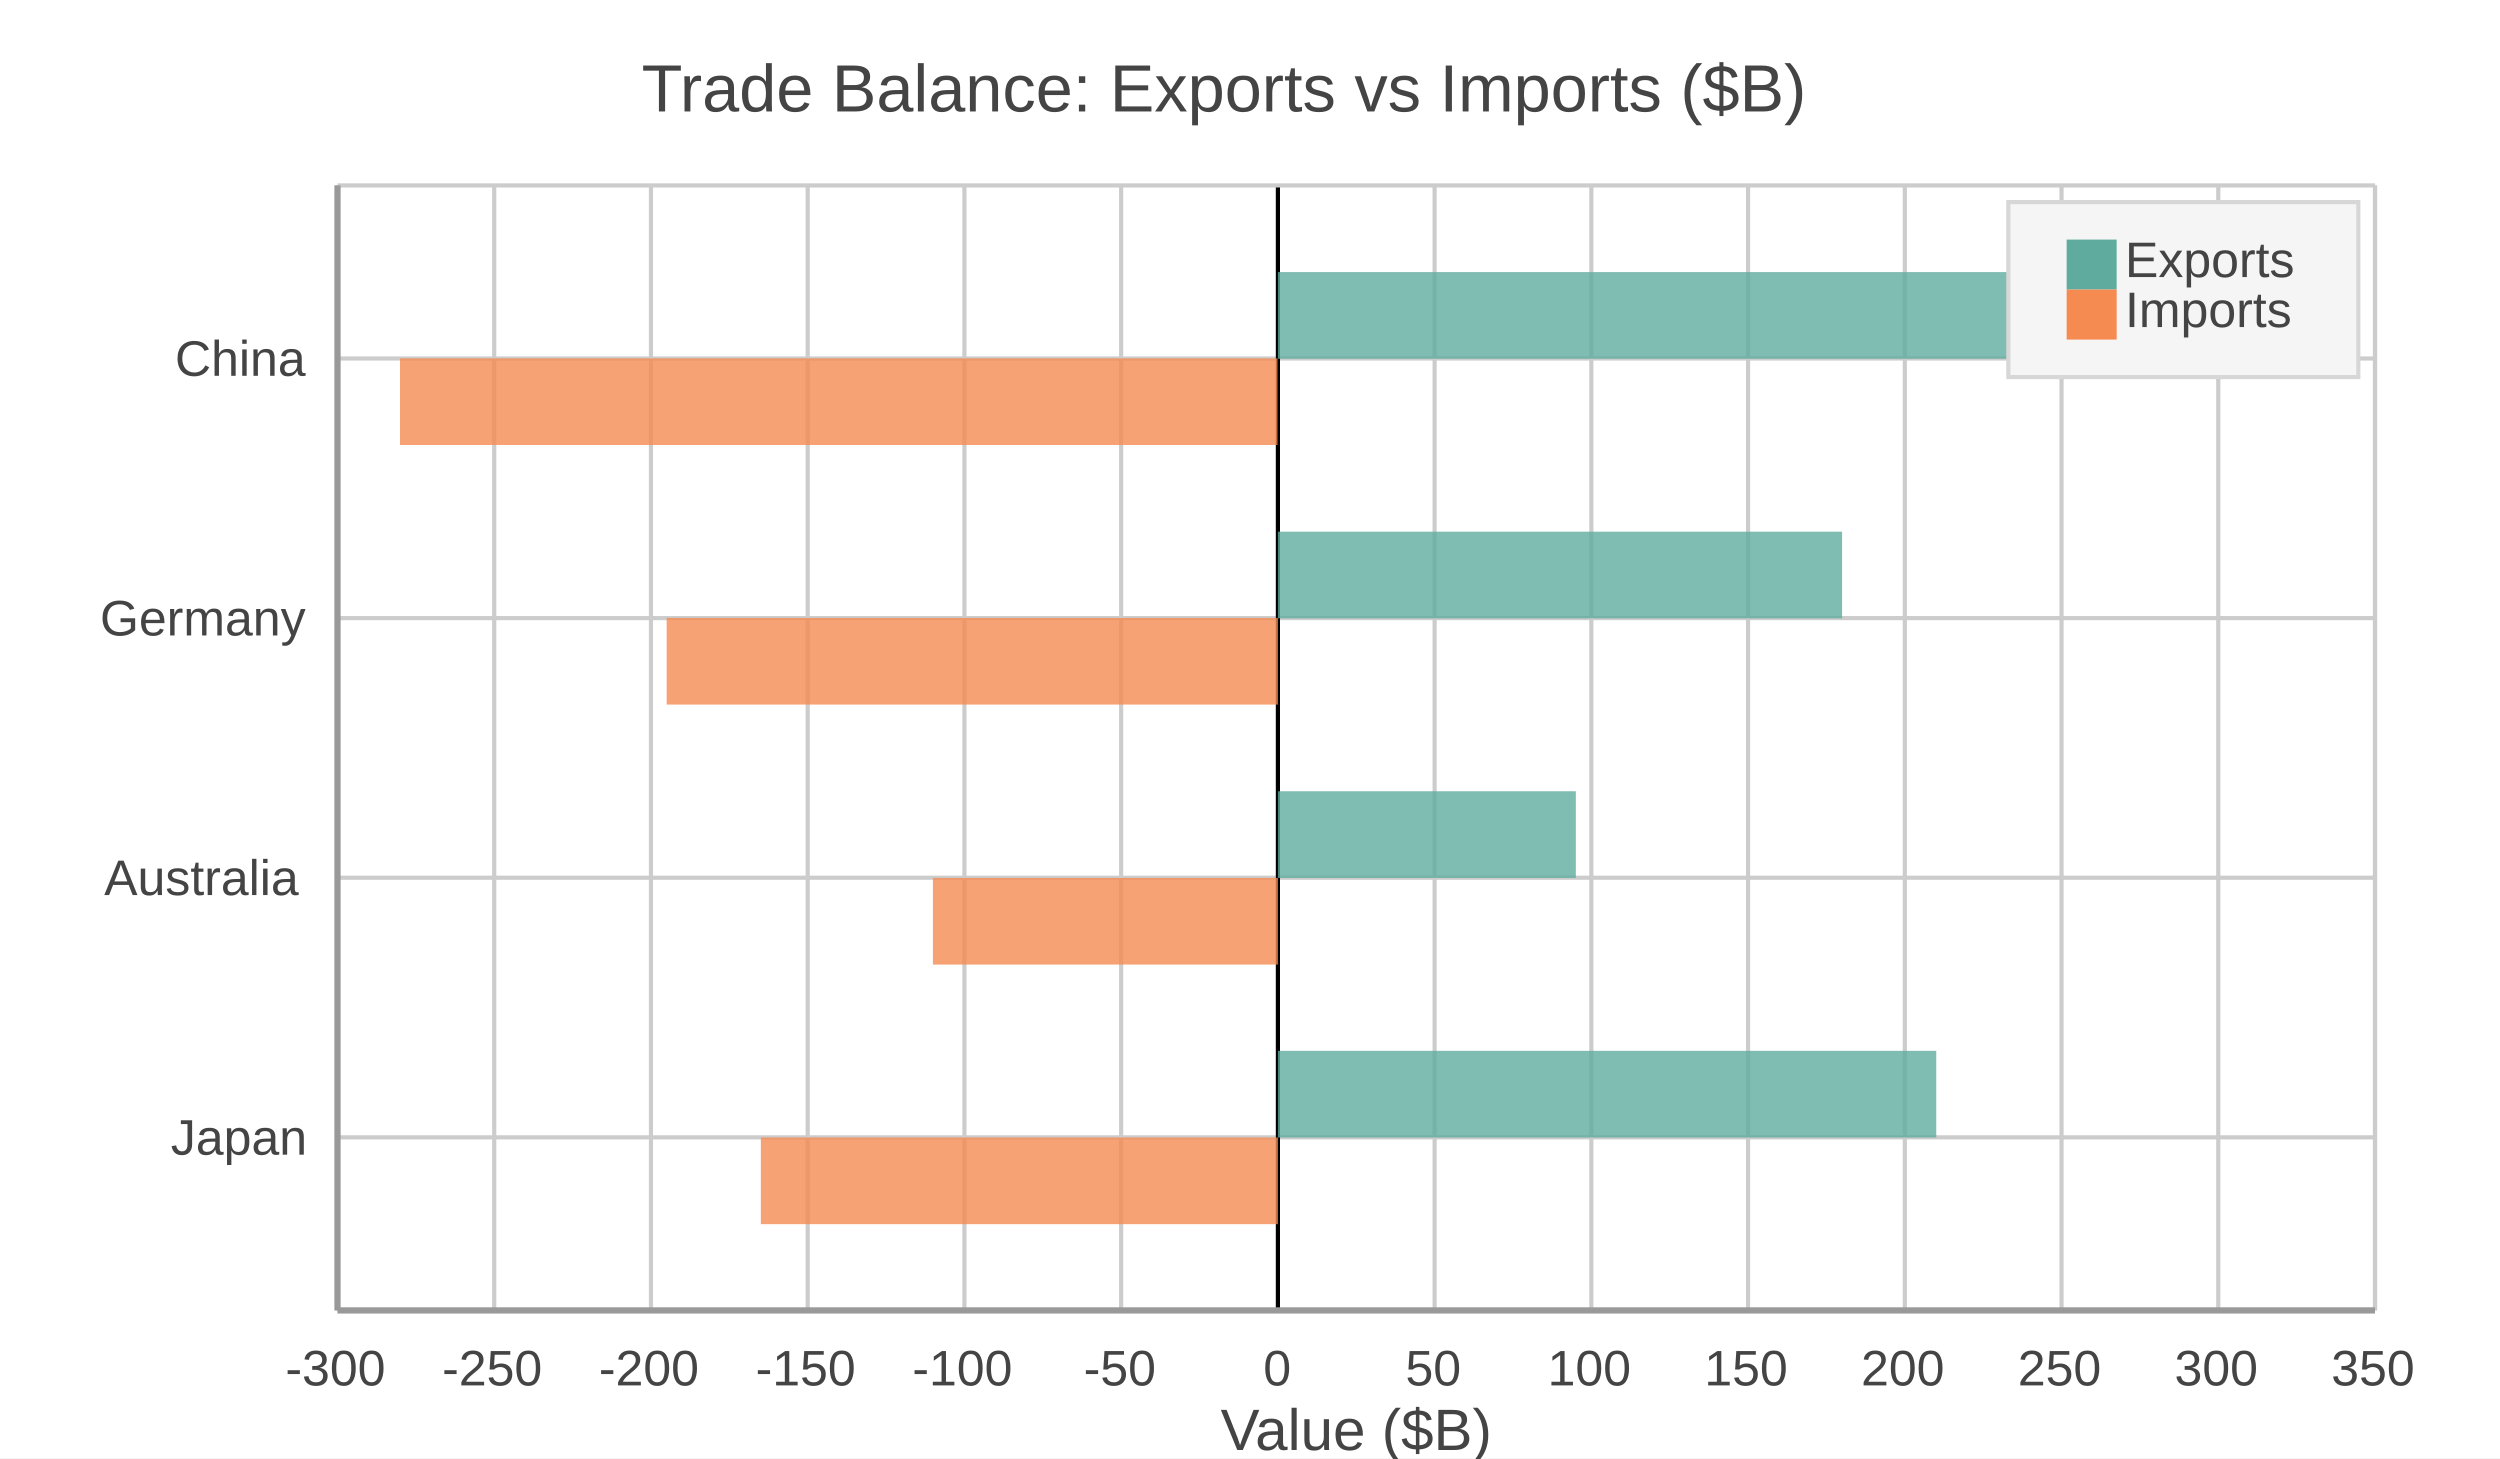
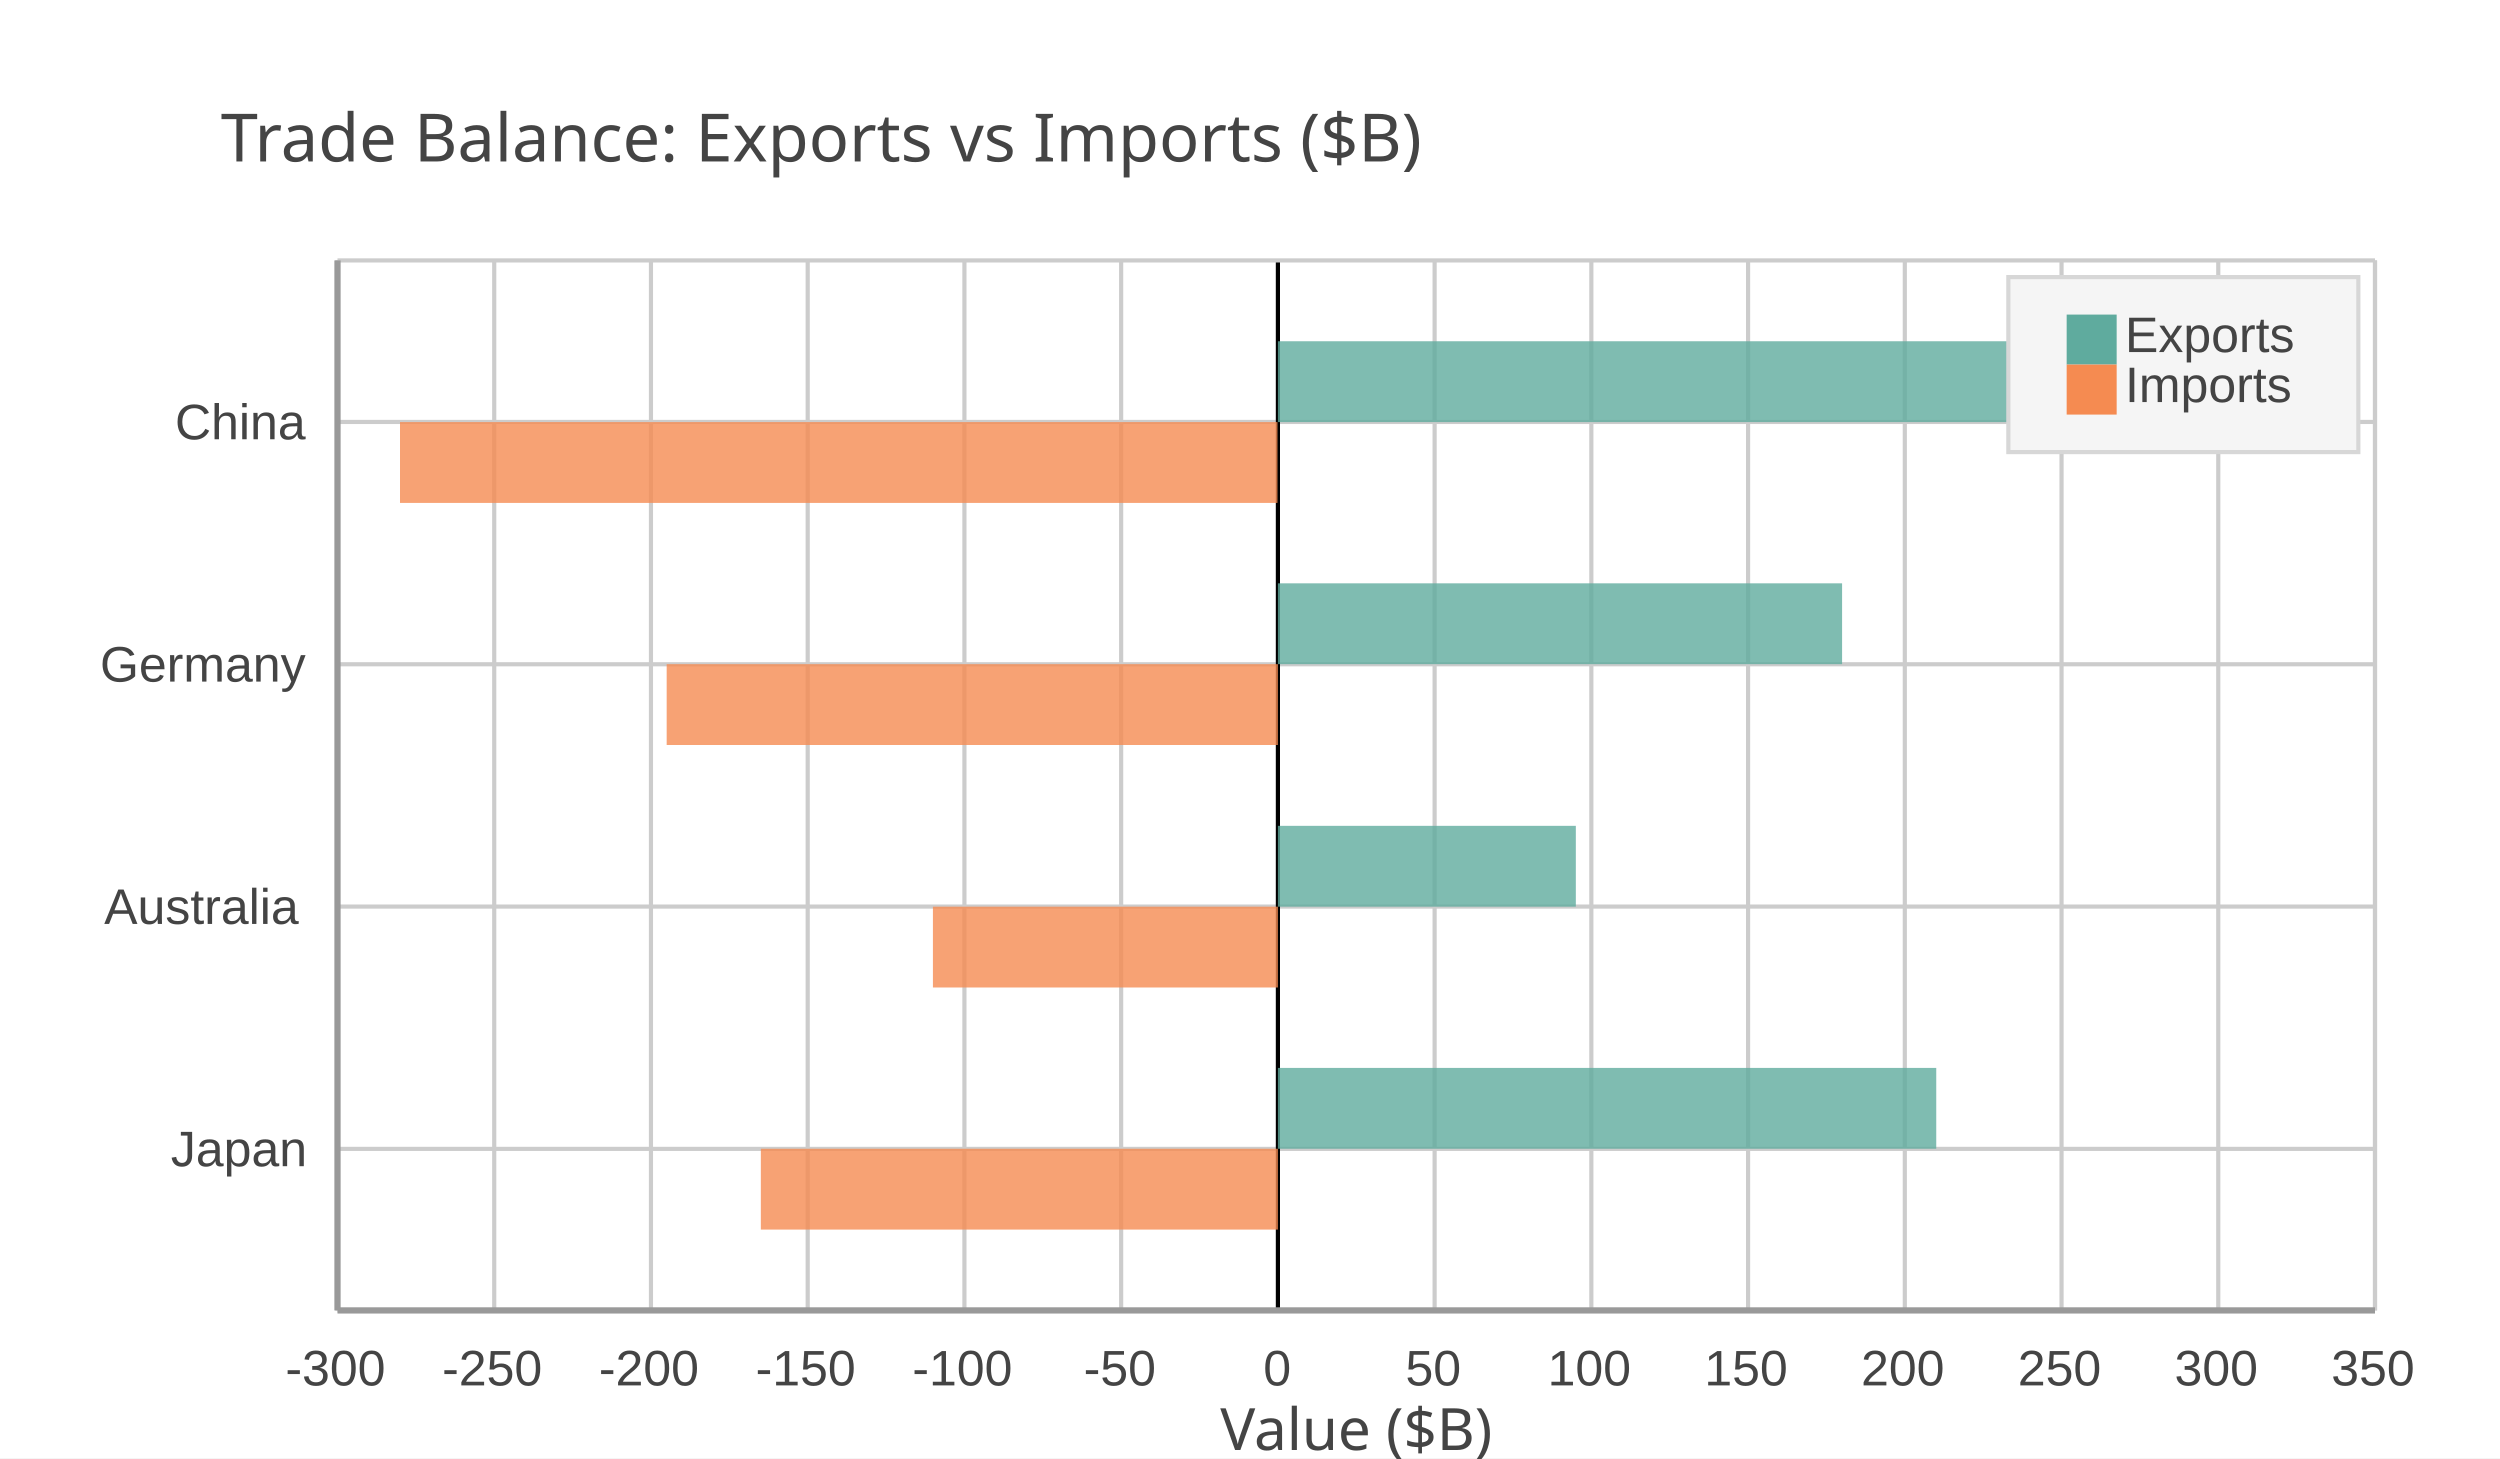
<svg xmlns="http://www.w3.org/2000/svg" width="600" height="350" viewBox="0 0 600 350">
  <path fill="#FFFFFF" d="M0 0 h600 v350 h-600 v-350Z" />
-   <text transform="translate(-146.0, 18)" fill="#444444" font-family="Arial" font-weight="normal" font-size="16" x="300.0" y="8.75">Trade Balance: Exports vs Imports ($B)</text>
+   <text transform="translate(-247.0, 30)" fill="#444444" font-family="JetBrains Mono" font-weight="normal" font-size="16" x="300.0" y="8.75">Trade Balance: Exports vs Imports ($B)</text>
  <defs>
    <clipPath id="plot-clip">
-       <rect x="0" y="0" width="489.0" height="270.0" />
+       <rect x="0" y="0" width="489.0" height="252.0" />
    </clipPath>
  </defs>
  <g>
-     <path stroke="#CCCCCC" stroke-dasharray="None" d="M0 41.538 h489.0 M0 103.846 h489.0 M0 166.154 h489.0 M0 228.462 h489.0" transform="translate(81.0, 44.5)" />
-     <g font-size="12" font-family="Arial" fill="#444444" transform="translate(75.0, 44.5)">
-       <text x="0" y="41.538" dominant-baseline="central" transform="translate(-33, 0)">China</text>
-       <text x="0" y="103.846" dominant-baseline="central" transform="translate(-51, 0)">Germany</text>
-       <text x="0" y="166.154" dominant-baseline="central" transform="translate(-50, 0)">Australia</text>
-       <text x="0" y="228.462" dominant-baseline="central" transform="translate(-34, 0)">Japan</text>
+     <path stroke="#CCCCCC" stroke-dasharray="None" d="M0 38.769 h489.0 M0 96.923 h489.0 M0 155.077 h489.0 M0 213.231 h489.0" transform="translate(81.0, 62.5)" />
+     <g font-size="12" font-family="Arial" fill="#444444" transform="translate(75.0, 62.5)">
+       <text x="0" y="38.769" dominant-baseline="central" transform="translate(-33, 0)">China</text>
+       <text x="0" y="96.923" dominant-baseline="central" transform="translate(-51, 0)">Germany</text>
+       <text x="0" y="155.077" dominant-baseline="central" transform="translate(-50, 0)">Australia</text>
+       <text x="0" y="213.231" dominant-baseline="central" transform="translate(-34, 0)">Japan</text>
    </g>
  </g>
  <g>
-     <path stroke="#CCCCCC" stroke-dasharray="None" d="M489.0 0 v270.0 M451.385 0 v270.0 M413.769 0 v270.0 M376.154 0 v270.0 M338.538 0 v270.0 M300.923 0 v270.0 M263.308 0 v270.0 M225.692 0 v270.0 M188.077 0 v270.0 M150.462 0 v270.0 M112.846 0 v270.0 M75.231 0 v270.0 M37.615 0 v270.0 M0.0 0 v270.0" transform="translate(81.0, 44.5)" />
-     <g font-size="12" font-family="Arial" fill="#444444" transform="translate(81.0, 62.5)">
-       <text x="489.0" y="270.0" transform="translate(-10.5, 0)">350</text>
-       <text x="451.385" y="270.0" transform="translate(-10.5, 0)">300</text>
-       <text x="413.769" y="270.0" transform="translate(-10.5, 0)">250</text>
-       <text x="376.154" y="270.0" transform="translate(-10.5, 0)">200</text>
-       <text x="338.538" y="270.0" transform="translate(-10.5, 0)">150</text>
-       <text x="300.923" y="270.0" transform="translate(-10.5, 0)">100</text>
-       <text x="263.308" y="270.0" transform="translate(-7.0, 0)">50</text>
-       <text x="225.692" y="270.0" transform="translate(-3.5, 0)">0</text>
-       <text x="188.077" y="270.0" transform="translate(-9.0, 0)">-50</text>
-       <text x="150.462" y="270.0" transform="translate(-12.5, 0)">-100</text>
-       <text x="112.846" y="270.0" transform="translate(-12.5, 0)">-150</text>
-       <text x="75.231" y="270.0" transform="translate(-12.5, 0)">-200</text>
-       <text x="37.615" y="270.0" transform="translate(-12.5, 0)">-250</text>
-       <text x="0.0" y="270.0" transform="translate(-12.5, 0)">-300</text>
+     <path stroke="#CCCCCC" stroke-dasharray="None" d="M489.0 0 v252.0 M451.385 0 v252.0 M413.769 0 v252.0 M376.154 0 v252.0 M338.538 0 v252.0 M300.923 0 v252.0 M263.308 0 v252.0 M225.692 0 v252.0 M188.077 0 v252.0 M150.462 0 v252.0 M112.846 0 v252.0 M75.231 0 v252.0 M37.615 0 v252.0 M0.0 0 v252.0" transform="translate(81.0, 62.5)" />
+     <g font-size="12" font-family="Arial" fill="#444444" transform="translate(81.0, 80.5)">
+       <text x="489.0" y="252.0" transform="translate(-10.5, 0)">350</text>
+       <text x="451.385" y="252.0" transform="translate(-10.5, 0)">300</text>
+       <text x="413.769" y="252.0" transform="translate(-10.5, 0)">250</text>
+       <text x="376.154" y="252.0" transform="translate(-10.5, 0)">200</text>
+       <text x="338.538" y="252.0" transform="translate(-10.5, 0)">150</text>
+       <text x="300.923" y="252.0" transform="translate(-10.5, 0)">100</text>
+       <text x="263.308" y="252.0" transform="translate(-7.0, 0)">50</text>
+       <text x="225.692" y="252.0" transform="translate(-3.5, 0)">0</text>
+       <text x="188.077" y="252.0" transform="translate(-9.0, 0)">-50</text>
+       <text x="150.462" y="252.0" transform="translate(-12.5, 0)">-100</text>
+       <text x="112.846" y="252.0" transform="translate(-12.5, 0)">-150</text>
+       <text x="75.231" y="252.0" transform="translate(-12.5, 0)">-200</text>
+       <text x="37.615" y="252.0" transform="translate(-12.5, 0)">-250</text>
+       <text x="0.0" y="252.0" transform="translate(-12.5, 0)">-300</text>
    </g>
  </g>
-   <path transform="translate(81.0, 44.5)" d="M225.7 0 v270.0z" stroke="black" />
+   <path transform="translate(81.0, 62.5)" d="M225.7 0 v252.0z" stroke="black" />
  <g>
-     <g opacity="0.8" transform="translate(81.0, 44.5)">
-       <path d="M225.7 20.8 h240.7 v20.8 h-240.7 v-20.8Z M225.7 83.1 h135.4 v20.8 h-135.4 v-20.8Z M225.7 145.4 h71.5 v20.8 h-71.5 v-20.8Z M225.7 207.7 h158.0 v20.8 h-158.0 v-20.8Z" fill="#5fab9e" />
-       <path d="M15.0 41.5 h210.6 v20.8 h-210.6 v-20.8Z M79.0 103.8 h146.7 v20.8 h-146.7 v-20.8Z M142.9 166.2 h82.8 v20.8 h-82.8 v-20.8Z M101.6 228.5 h124.1 v20.8 h-124.1 v-20.8Z" fill="#f58b51" />
+     <g opacity="0.8" transform="translate(81.0, 62.5)">
+       <path d="M225.7 19.4 h240.7 v19.4 h-240.7 v-19.4Z M225.7 77.5 h135.4 v19.4 h-135.4 v-19.4Z M225.7 135.7 h71.5 v19.4 h-71.5 v-19.4Z M225.7 193.8 h158.0 v19.4 h-158.0 v-19.4Z" fill="#5fab9e" />
+       <path d="M15.0 38.8 h210.6 v19.4 h-210.6 v-19.4Z M79.0 96.9 h146.7 v19.4 h-146.7 v-19.4Z M142.9 155.1 h82.8 v19.4 h-82.8 v-19.4Z M101.6 213.2 h124.1 v19.4 h-124.1 v-19.4Z" fill="#f58b51" />
    </g>
-     <path stroke="#CCCCCC" stroke-dasharray="None" d="M0 270.0 h489.0" transform="translate(81.0, 44.5)" />
-     <path stroke="#CCCCCC" stroke-dasharray="None" d="M0 0 h489.0" transform="translate(81.0, 44.5)" />
-     <path stroke="#CCCCCC" stroke-dasharray="None" d="M0 0 v270.0" transform="translate(81.0, 44.5)" />
-     <path stroke="#CCCCCC" stroke-dasharray="None" d="M489.0 0 v270.0" transform="translate(81.0, 44.5)" />
+     <path stroke="#CCCCCC" stroke-dasharray="None" d="M0 252.0 h489.0" transform="translate(81.0, 62.5)" />
+     <path stroke="#CCCCCC" stroke-dasharray="None" d="M0 0 h489.0" transform="translate(81.0, 62.5)" />
+     <path stroke="#CCCCCC" stroke-dasharray="None" d="M0 0 v252.0" transform="translate(81.0, 62.5)" />
+     <path stroke="#CCCCCC" stroke-dasharray="None" d="M489.0 0 v252.0" transform="translate(81.0, 62.5)" />
  </g>
  <g>
-     <rect transform="translate(-14.0, -7.0)" x="496.0" y="55.5" width="84.0" height="42.0" fill="#f5f5f5" stroke="#d7d7d7" />
+     <rect transform="translate(-14.0, -7.0)" x="496.0" y="73.5" width="84.0" height="42.0" fill="#f5f5f5" stroke="#d7d7d7" />
    <g>
-       <rect y="57.5" x="496.0" width="12" height="12" fill="#5fab9e" />
-       <text y="66.5" x="510.0" font-size="12" font-family="Arial" fill="#444444">Exports</text>
+       <rect y="75.5" x="496.0" width="12" height="12" fill="#5fab9e" />
+       <text y="84.5" x="510.0" font-size="12" font-family="Arial" fill="#444444">Exports</text>
    </g>
    <g>
-       <rect y="69.5" x="496.0" width="12" height="12" fill="#f58b51" />
-       <text y="78.5" x="510.0" font-size="12" font-family="Arial" fill="#444444">Imports</text>
+       <rect y="87.5" x="496.0" width="12" height="12" fill="#f58b51" />
+       <text y="96.5" x="510.0" font-size="12" font-family="Arial" fill="#444444">Imports</text>
    </g>
  </g>
-   <path d="M81.0 44.5 v270.0 M81.0 314.5 h489.0" stroke="#999" stroke-width="1.5" fill="none" />
-   <text x="325.5" y="348" fill="#444444" font-size="14" font-family="Arial" text-anchor="middle">Value ($B)</text>
+   <path d="M81.0 62.5 v252.0 M81.0 314.5 h489.0" stroke="#999" stroke-width="1.5" fill="none" />
+   <text x="325.5" y="348" fill="#444444" font-size="14" font-family="JetBrains Mono" text-anchor="middle">Value ($B)</text>
</svg>
